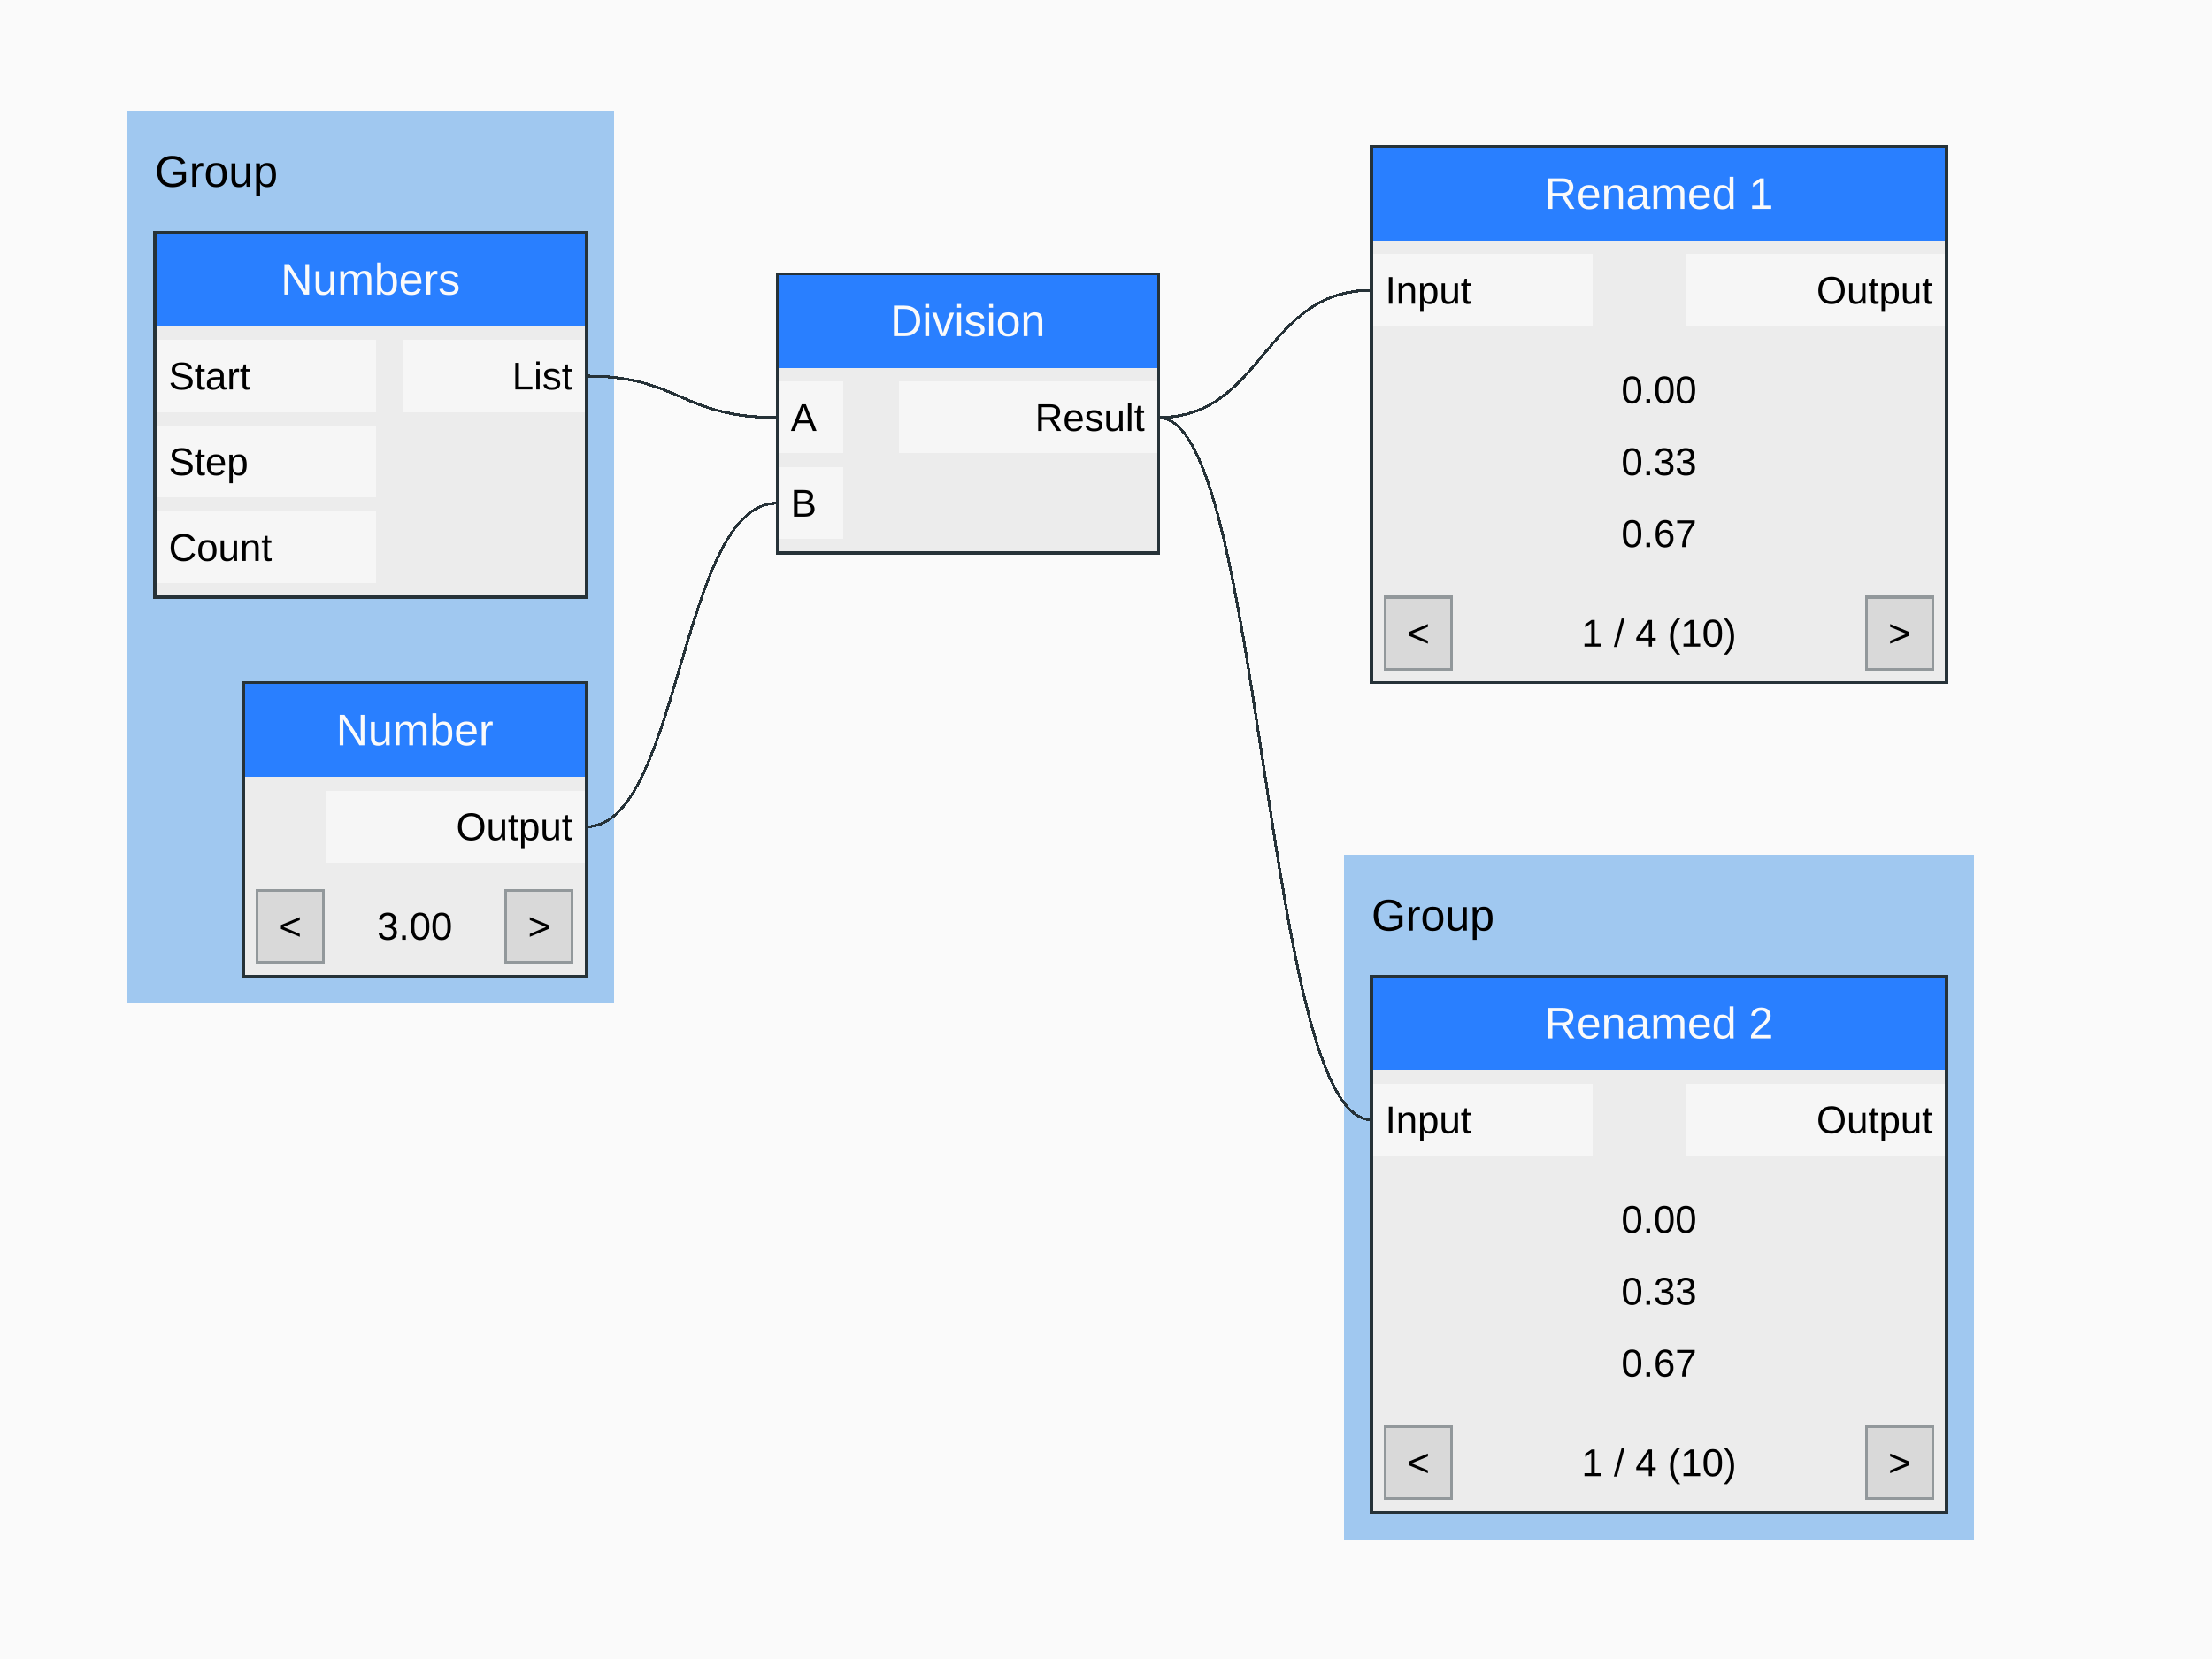
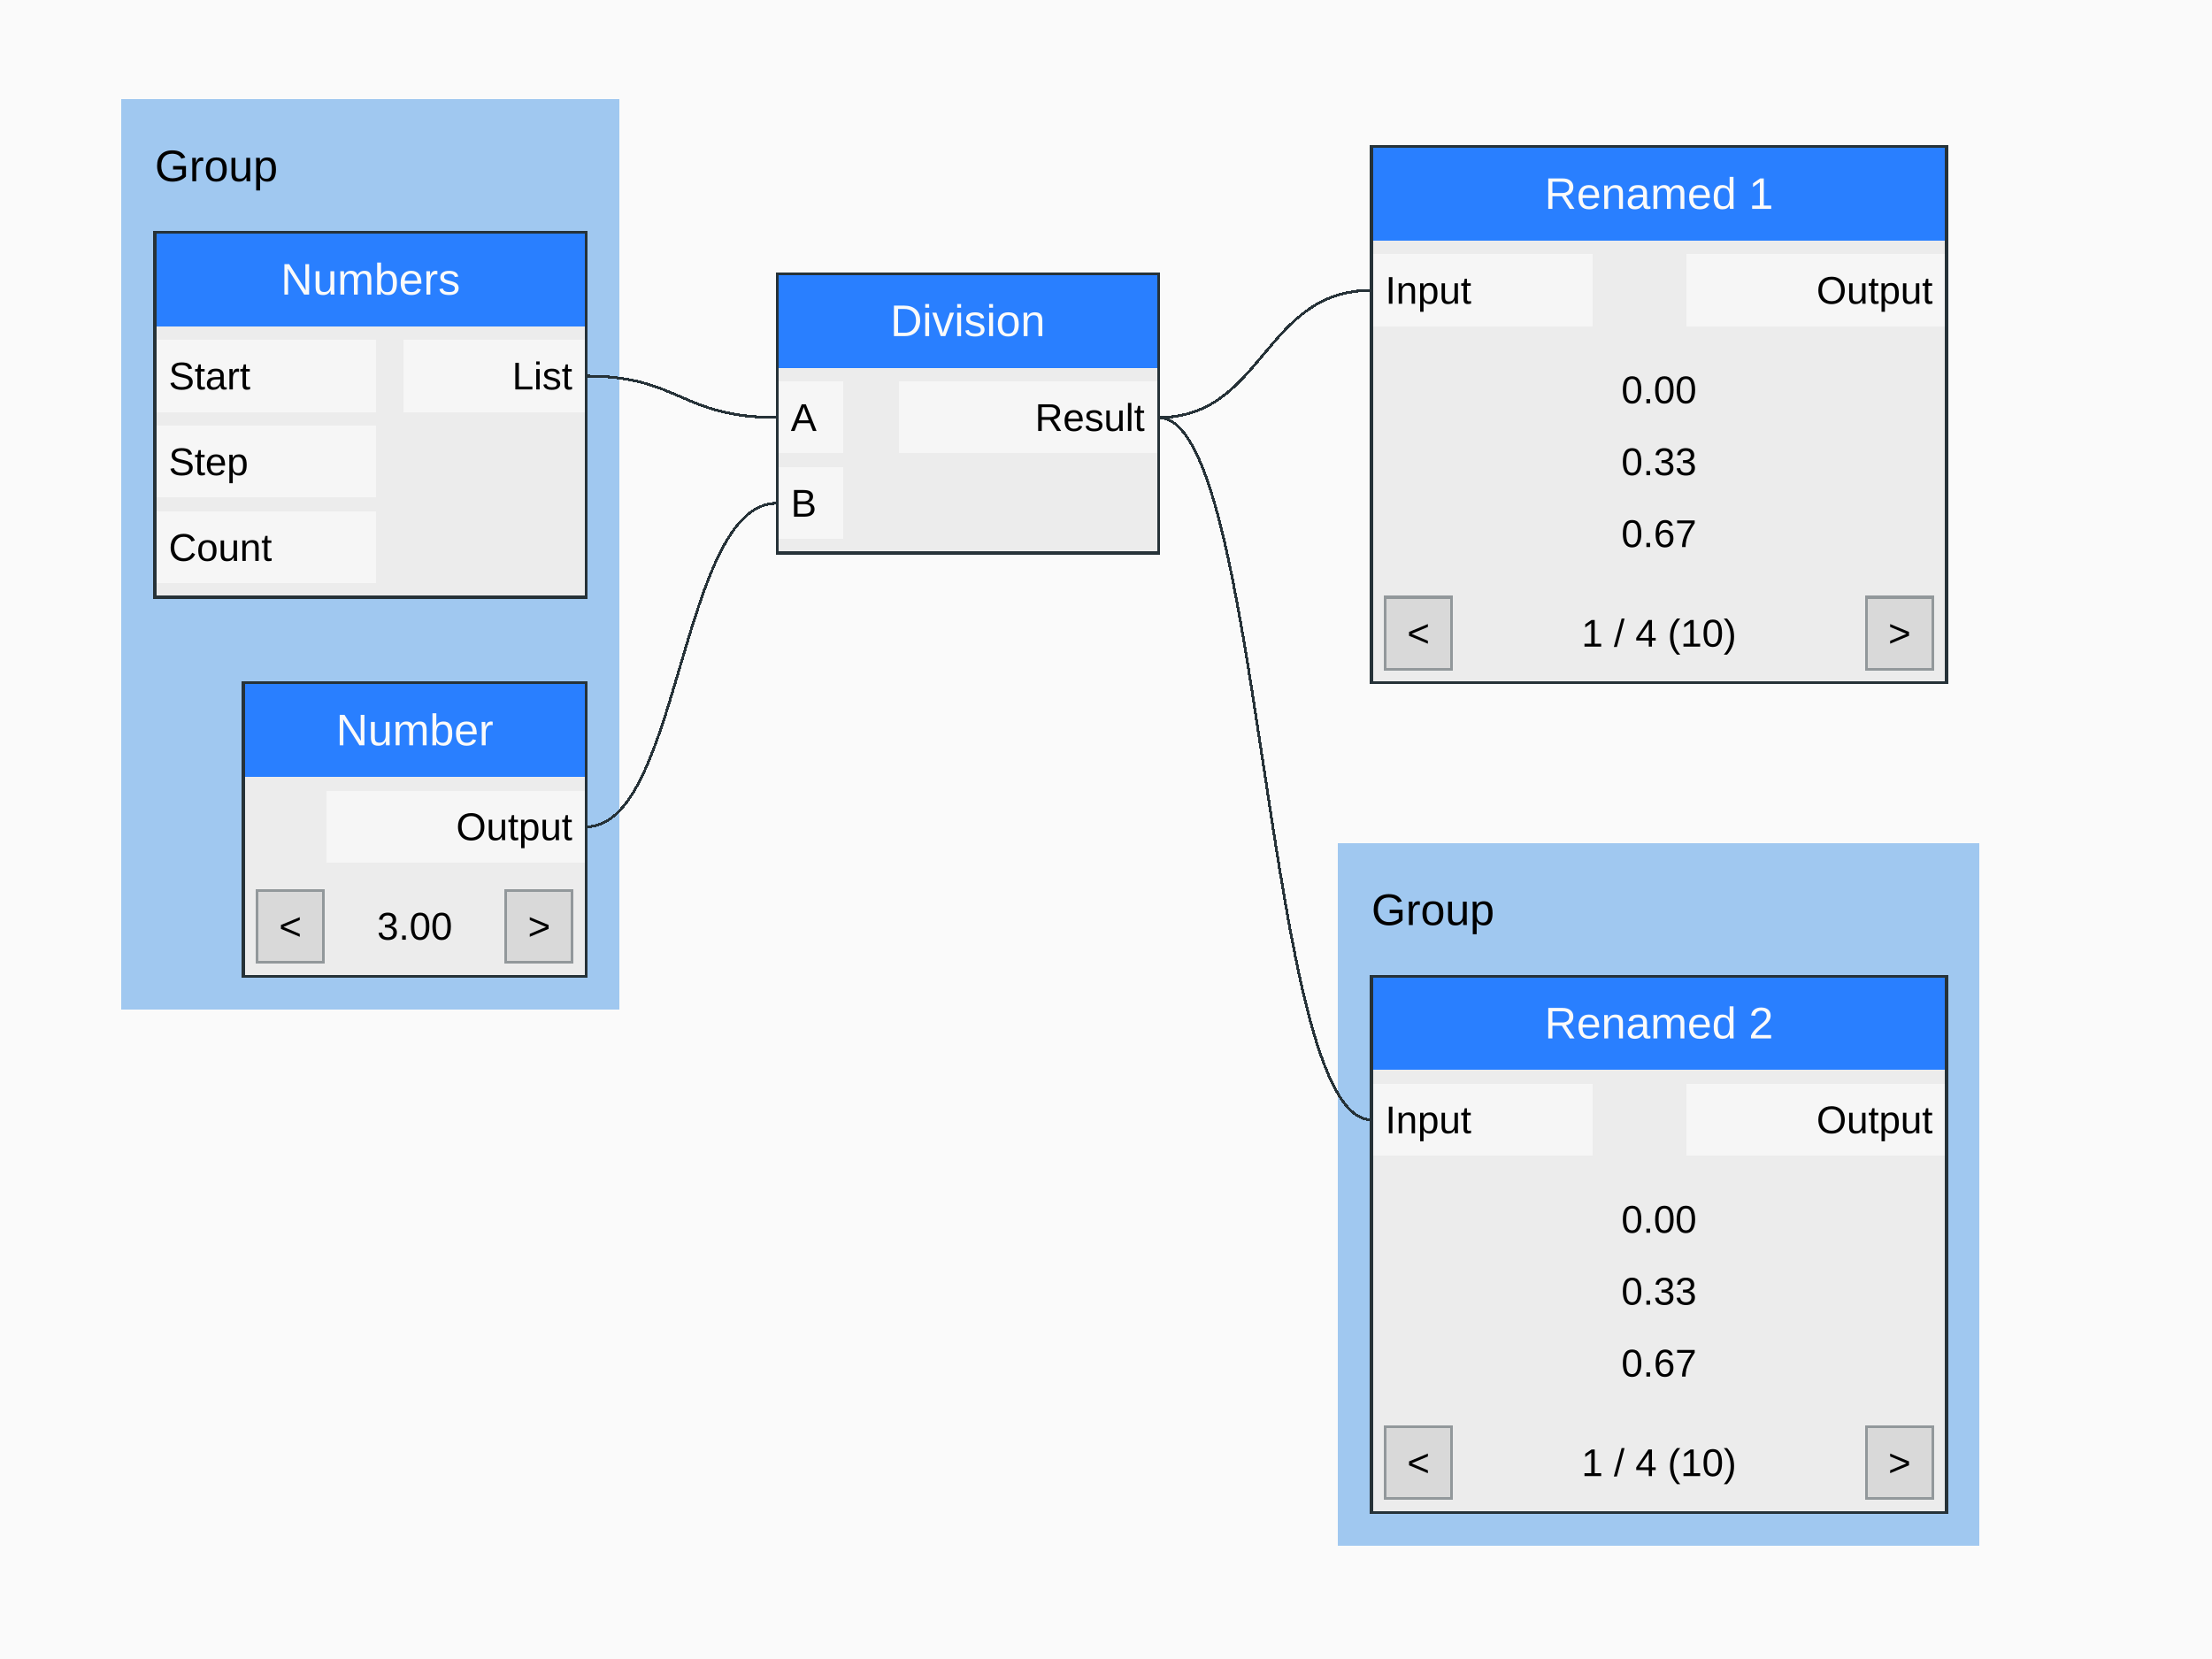
<svg xmlns="http://www.w3.org/2000/svg" version="1.1" width="800" height="600" shape-rendering="crispEdges">
  <rect x="0" y="0" width="800" height="600" style="fill:rgb(250,250,250);" />
-   <rect x="46" y="40" width="176" height="323" style="fill:rgb(160,200,240);" />
-   <text x="56" y="62" dominant-baseline="central" text-anchor="start" style="fill:rgb(0,0,0);font-family:Arial;font-size:16px;">Group</text>
-   <rect x="486" y="309" width="228" height="248" style="fill:rgb(160,200,240);" />
-   <text x="496" y="331" dominant-baseline="central" text-anchor="start" style="fill:rgb(0,0,0);font-family:Arial;font-size:16px;">Group</text>
+   <rect x="44" y="36" width="180" height="329" style="fill:rgb(160,200,240);" />
+   <text x="56" y="60" dominant-baseline="central" text-anchor="start" style="fill:rgb(0,0,0);font-family:Arial;font-size:16px;">Group</text>
+   <rect x="484" y="305" width="232" height="254" style="fill:rgb(160,200,240);" />
+   <text x="496" y="329" dominant-baseline="central" text-anchor="start" style="fill:rgb(0,0,0);font-family:Arial;font-size:16px;">Group</text>
  <path d="M212,136 C246,136 246,151 281,151" style="fill:none;stroke-width:1px;stroke:rgb(38,50,56);" />
  <path d="M212,299 C246,299 246,182 281,182" style="fill:none;stroke-width:1px;stroke:rgb(38,50,56);" />
  <path d="M419,151 C457,151 457,105 496,105" style="fill:none;stroke-width:1px;stroke:rgb(38,50,56);" />
  <path d="M419,151 C457,151 457,405 496,405" style="fill:none;stroke-width:1px;stroke:rgb(38,50,56);" />
  <rect x="56" y="84" width="156" height="34" style="fill:rgb(41,127,255);" />
  <text x="134" y="101" dominant-baseline="central" text-anchor="middle" style="fill:rgb(250,250,250);font-family:Arial;font-size:16px;">Numbers</text>
  <rect x="56" y="118" width="156" height="98" style="fill:rgb(236,236,236);" />
  <rect x="56" y="123" width="80" height="26" style="fill:rgb(246,246,246);" />
  <text x="61" y="136" dominant-baseline="central" text-anchor="start" style="fill:rgb(0,0,0);font-family:Arial;font-size:14px;">Start</text>
  <rect x="56" y="154" width="80" height="26" style="fill:rgb(246,246,246);" />
  <text x="61" y="167" dominant-baseline="central" text-anchor="start" style="fill:rgb(0,0,0);font-family:Arial;font-size:14px;">Step</text>
  <rect x="56" y="185" width="80" height="26" style="fill:rgb(246,246,246);" />
  <text x="61" y="198" dominant-baseline="central" text-anchor="start" style="fill:rgb(0,0,0);font-family:Arial;font-size:14px;">Count</text>
  <rect x="146" y="123" width="66" height="26" style="fill:rgb(246,246,246);" />
  <text x="207" y="136" dominant-baseline="central" text-anchor="end" style="fill:rgb(0,0,0);font-family:Arial;font-size:14px;">List</text>
  <rect x="56" y="84" width="156" height="132" style="fill:none;stroke-width:1px;stroke:rgb(38,50,56);" />
  <rect x="88" y="247" width="124" height="34" style="fill:rgb(41,127,255);" />
  <text x="150" y="264" dominant-baseline="central" text-anchor="middle" style="fill:rgb(250,250,250);font-family:Arial;font-size:16px;">Number</text>
  <rect x="88" y="281" width="124" height="36" style="fill:rgb(236,236,236);" />
  <rect x="118" y="286" width="94" height="26" style="fill:rgb(246,246,246);" />
  <text x="207" y="299" dominant-baseline="central" text-anchor="end" style="fill:rgb(0,0,0);font-family:Arial;font-size:14px;">Output</text>
  <rect x="88" y="317" width="124" height="36" style="fill:rgb(236,236,236);" />
  <text x="150" y="335" dominant-baseline="central" text-anchor="middle" style="fill:rgb(0,0,0);font-family:Arial;font-size:14px;">3.00</text>
  <rect x="93" y="322" width="24" height="26" style="fill:rgb(217,217,217);" />
  <text x="105" y="335" dominant-baseline="central" text-anchor="middle" style="fill:rgb(0,0,0);font-family:Arial;font-size:14px;">&lt;</text>
  <rect x="93" y="322" width="24" height="26" style="fill:none;stroke-width:1px;stroke:rgb(146,152,155);" />
  <rect x="183" y="322" width="24" height="26" style="fill:rgb(217,217,217);" />
  <text x="195" y="335" dominant-baseline="central" text-anchor="middle" style="fill:rgb(0,0,0);font-family:Arial;font-size:14px;">&gt;</text>
  <rect x="183" y="322" width="24" height="26" style="fill:none;stroke-width:1px;stroke:rgb(146,152,155);" />
  <rect x="88" y="247" width="124" height="106" style="fill:none;stroke-width:1px;stroke:rgb(38,50,56);" />
  <rect x="281" y="99" width="138" height="34" style="fill:rgb(41,127,255);" />
  <text x="350" y="116" dominant-baseline="central" text-anchor="middle" style="fill:rgb(250,250,250);font-family:Arial;font-size:16px;">Division</text>
  <rect x="281" y="133" width="138" height="67" style="fill:rgb(236,236,236);" />
  <rect x="281" y="138" width="24" height="26" style="fill:rgb(246,246,246);" />
  <text x="286" y="151" dominant-baseline="central" text-anchor="start" style="fill:rgb(0,0,0);font-family:Arial;font-size:14px;">A</text>
  <rect x="281" y="169" width="24" height="26" style="fill:rgb(246,246,246);" />
  <text x="286" y="182" dominant-baseline="central" text-anchor="start" style="fill:rgb(0,0,0);font-family:Arial;font-size:14px;">B</text>
  <rect x="325" y="138" width="94" height="26" style="fill:rgb(246,246,246);" />
  <text x="414" y="151" dominant-baseline="central" text-anchor="end" style="fill:rgb(0,0,0);font-family:Arial;font-size:14px;">Result</text>
  <rect x="281" y="99" width="138" height="101" style="fill:none;stroke-width:1px;stroke:rgb(38,50,56);" />
  <rect x="496" y="53" width="208" height="34" style="fill:rgb(41,127,255);" />
  <text x="600" y="70" dominant-baseline="central" text-anchor="middle" style="fill:rgb(250,250,250);font-family:Arial;font-size:16px;">Renamed 1</text>
  <rect x="496" y="87" width="208" height="36" style="fill:rgb(236,236,236);" />
  <rect x="496" y="92" width="80" height="26" style="fill:rgb(246,246,246);" />
  <text x="501" y="105" dominant-baseline="central" text-anchor="start" style="fill:rgb(0,0,0);font-family:Arial;font-size:14px;">Input</text>
  <rect x="610" y="92" width="94" height="26" style="fill:rgb(246,246,246);" />
  <text x="699" y="105" dominant-baseline="central" text-anchor="end" style="fill:rgb(0,0,0);font-family:Arial;font-size:14px;">Output</text>
  <rect x="496" y="123" width="208" height="88" style="fill:rgb(236,236,236);" />
  <text x="600" y="141" dominant-baseline="central" text-anchor="middle" style="fill:rgb(0,0,0);font-family:Arial;font-size:14px;">0.00</text>
  <text x="600" y="167" dominant-baseline="central" text-anchor="middle" style="fill:rgb(0,0,0);font-family:Arial;font-size:14px;">0.33</text>
  <text x="600" y="193" dominant-baseline="central" text-anchor="middle" style="fill:rgb(0,0,0);font-family:Arial;font-size:14px;">0.67</text>
  <rect x="496" y="211" width="208" height="36" style="fill:rgb(236,236,236);" />
  <text x="600" y="229" dominant-baseline="central" text-anchor="middle" style="fill:rgb(0,0,0);font-family:Arial;font-size:14px;">1 / 4 (10)</text>
  <rect x="501" y="216" width="24" height="26" style="fill:rgb(217,217,217);" />
  <text x="513" y="229" dominant-baseline="central" text-anchor="middle" style="fill:rgb(0,0,0);font-family:Arial;font-size:14px;">&lt;</text>
  <rect x="501" y="216" width="24" height="26" style="fill:none;stroke-width:1px;stroke:rgb(146,152,155);" />
  <rect x="675" y="216" width="24" height="26" style="fill:rgb(217,217,217);" />
  <text x="687" y="229" dominant-baseline="central" text-anchor="middle" style="fill:rgb(0,0,0);font-family:Arial;font-size:14px;">&gt;</text>
  <rect x="675" y="216" width="24" height="26" style="fill:none;stroke-width:1px;stroke:rgb(146,152,155);" />
  <rect x="496" y="53" width="208" height="194" style="fill:none;stroke-width:1px;stroke:rgb(38,50,56);" />
  <rect x="496" y="353" width="208" height="34" style="fill:rgb(41,127,255);" />
  <text x="600" y="370" dominant-baseline="central" text-anchor="middle" style="fill:rgb(250,250,250);font-family:Arial;font-size:16px;">Renamed 2</text>
  <rect x="496" y="387" width="208" height="36" style="fill:rgb(236,236,236);" />
  <rect x="496" y="392" width="80" height="26" style="fill:rgb(246,246,246);" />
  <text x="501" y="405" dominant-baseline="central" text-anchor="start" style="fill:rgb(0,0,0);font-family:Arial;font-size:14px;">Input</text>
  <rect x="610" y="392" width="94" height="26" style="fill:rgb(246,246,246);" />
  <text x="699" y="405" dominant-baseline="central" text-anchor="end" style="fill:rgb(0,0,0);font-family:Arial;font-size:14px;">Output</text>
  <rect x="496" y="423" width="208" height="88" style="fill:rgb(236,236,236);" />
  <text x="600" y="441" dominant-baseline="central" text-anchor="middle" style="fill:rgb(0,0,0);font-family:Arial;font-size:14px;">0.00</text>
  <text x="600" y="467" dominant-baseline="central" text-anchor="middle" style="fill:rgb(0,0,0);font-family:Arial;font-size:14px;">0.33</text>
  <text x="600" y="493" dominant-baseline="central" text-anchor="middle" style="fill:rgb(0,0,0);font-family:Arial;font-size:14px;">0.67</text>
  <rect x="496" y="511" width="208" height="36" style="fill:rgb(236,236,236);" />
  <text x="600" y="529" dominant-baseline="central" text-anchor="middle" style="fill:rgb(0,0,0);font-family:Arial;font-size:14px;">1 / 4 (10)</text>
  <rect x="501" y="516" width="24" height="26" style="fill:rgb(217,217,217);" />
  <text x="513" y="529" dominant-baseline="central" text-anchor="middle" style="fill:rgb(0,0,0);font-family:Arial;font-size:14px;">&lt;</text>
  <rect x="501" y="516" width="24" height="26" style="fill:none;stroke-width:1px;stroke:rgb(146,152,155);" />
  <rect x="675" y="516" width="24" height="26" style="fill:rgb(217,217,217);" />
  <text x="687" y="529" dominant-baseline="central" text-anchor="middle" style="fill:rgb(0,0,0);font-family:Arial;font-size:14px;">&gt;</text>
  <rect x="675" y="516" width="24" height="26" style="fill:none;stroke-width:1px;stroke:rgb(146,152,155);" />
  <rect x="496" y="353" width="208" height="194" style="fill:none;stroke-width:1px;stroke:rgb(38,50,56);" />
</svg>
